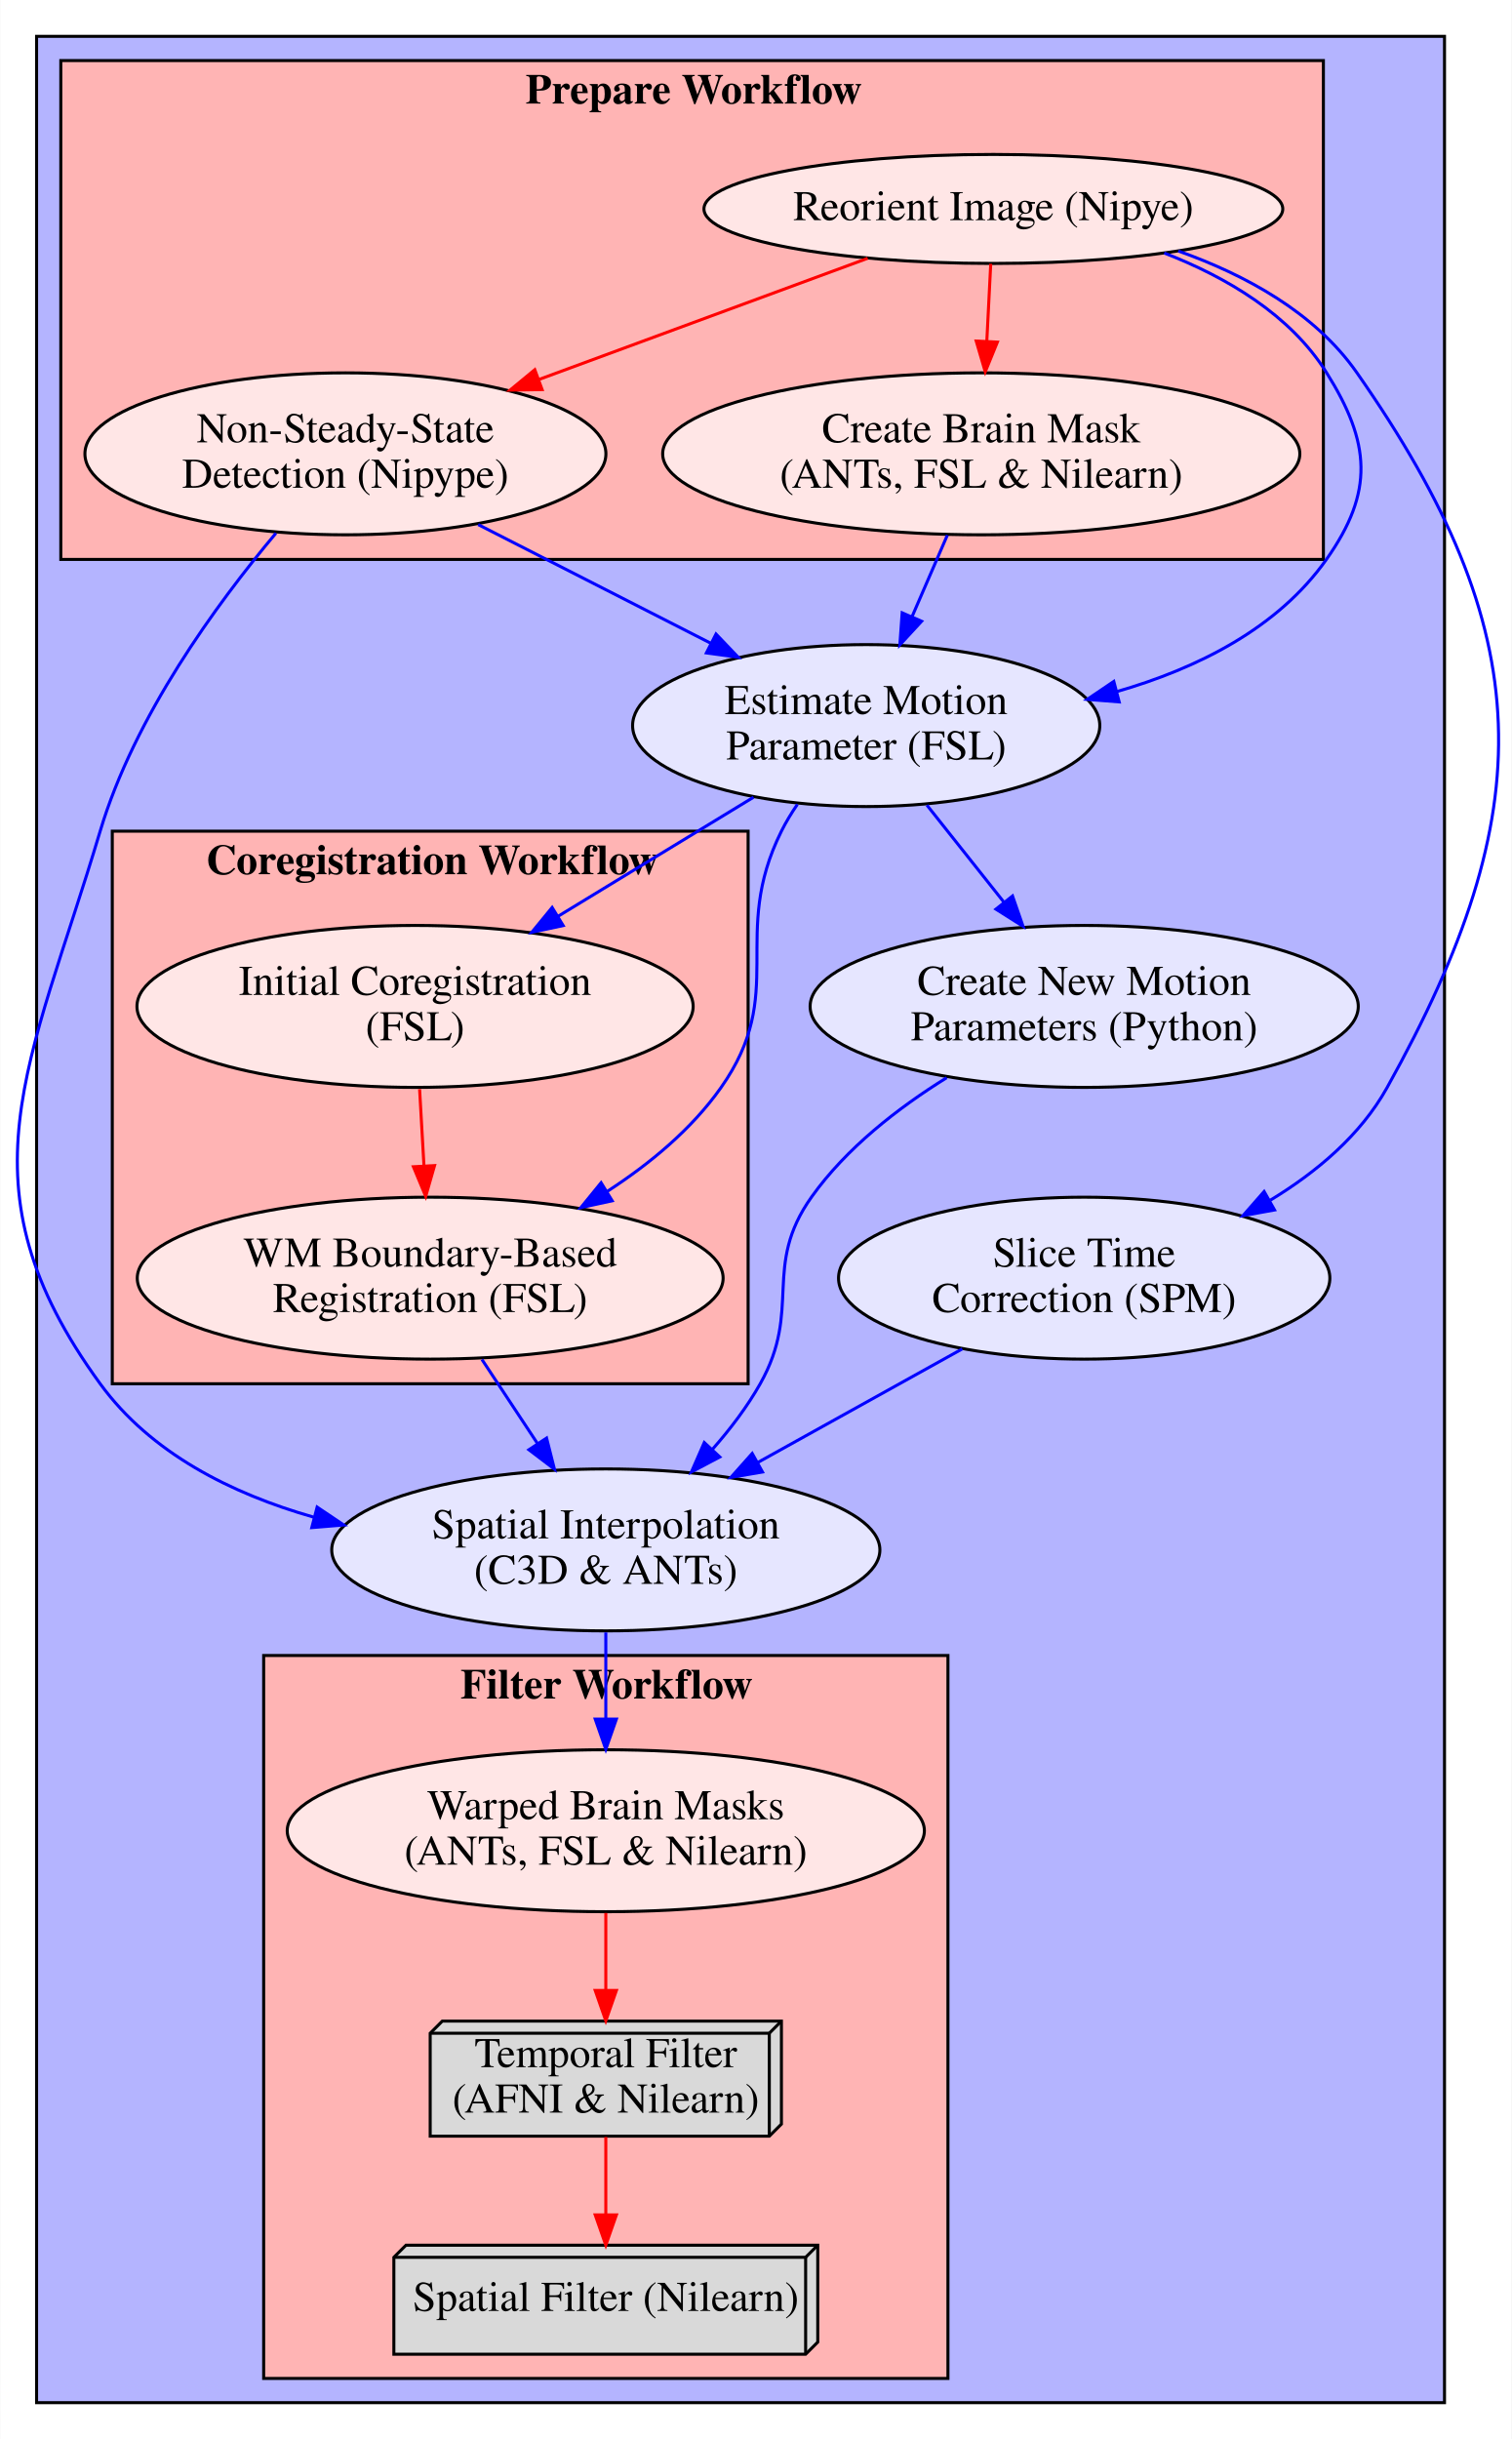
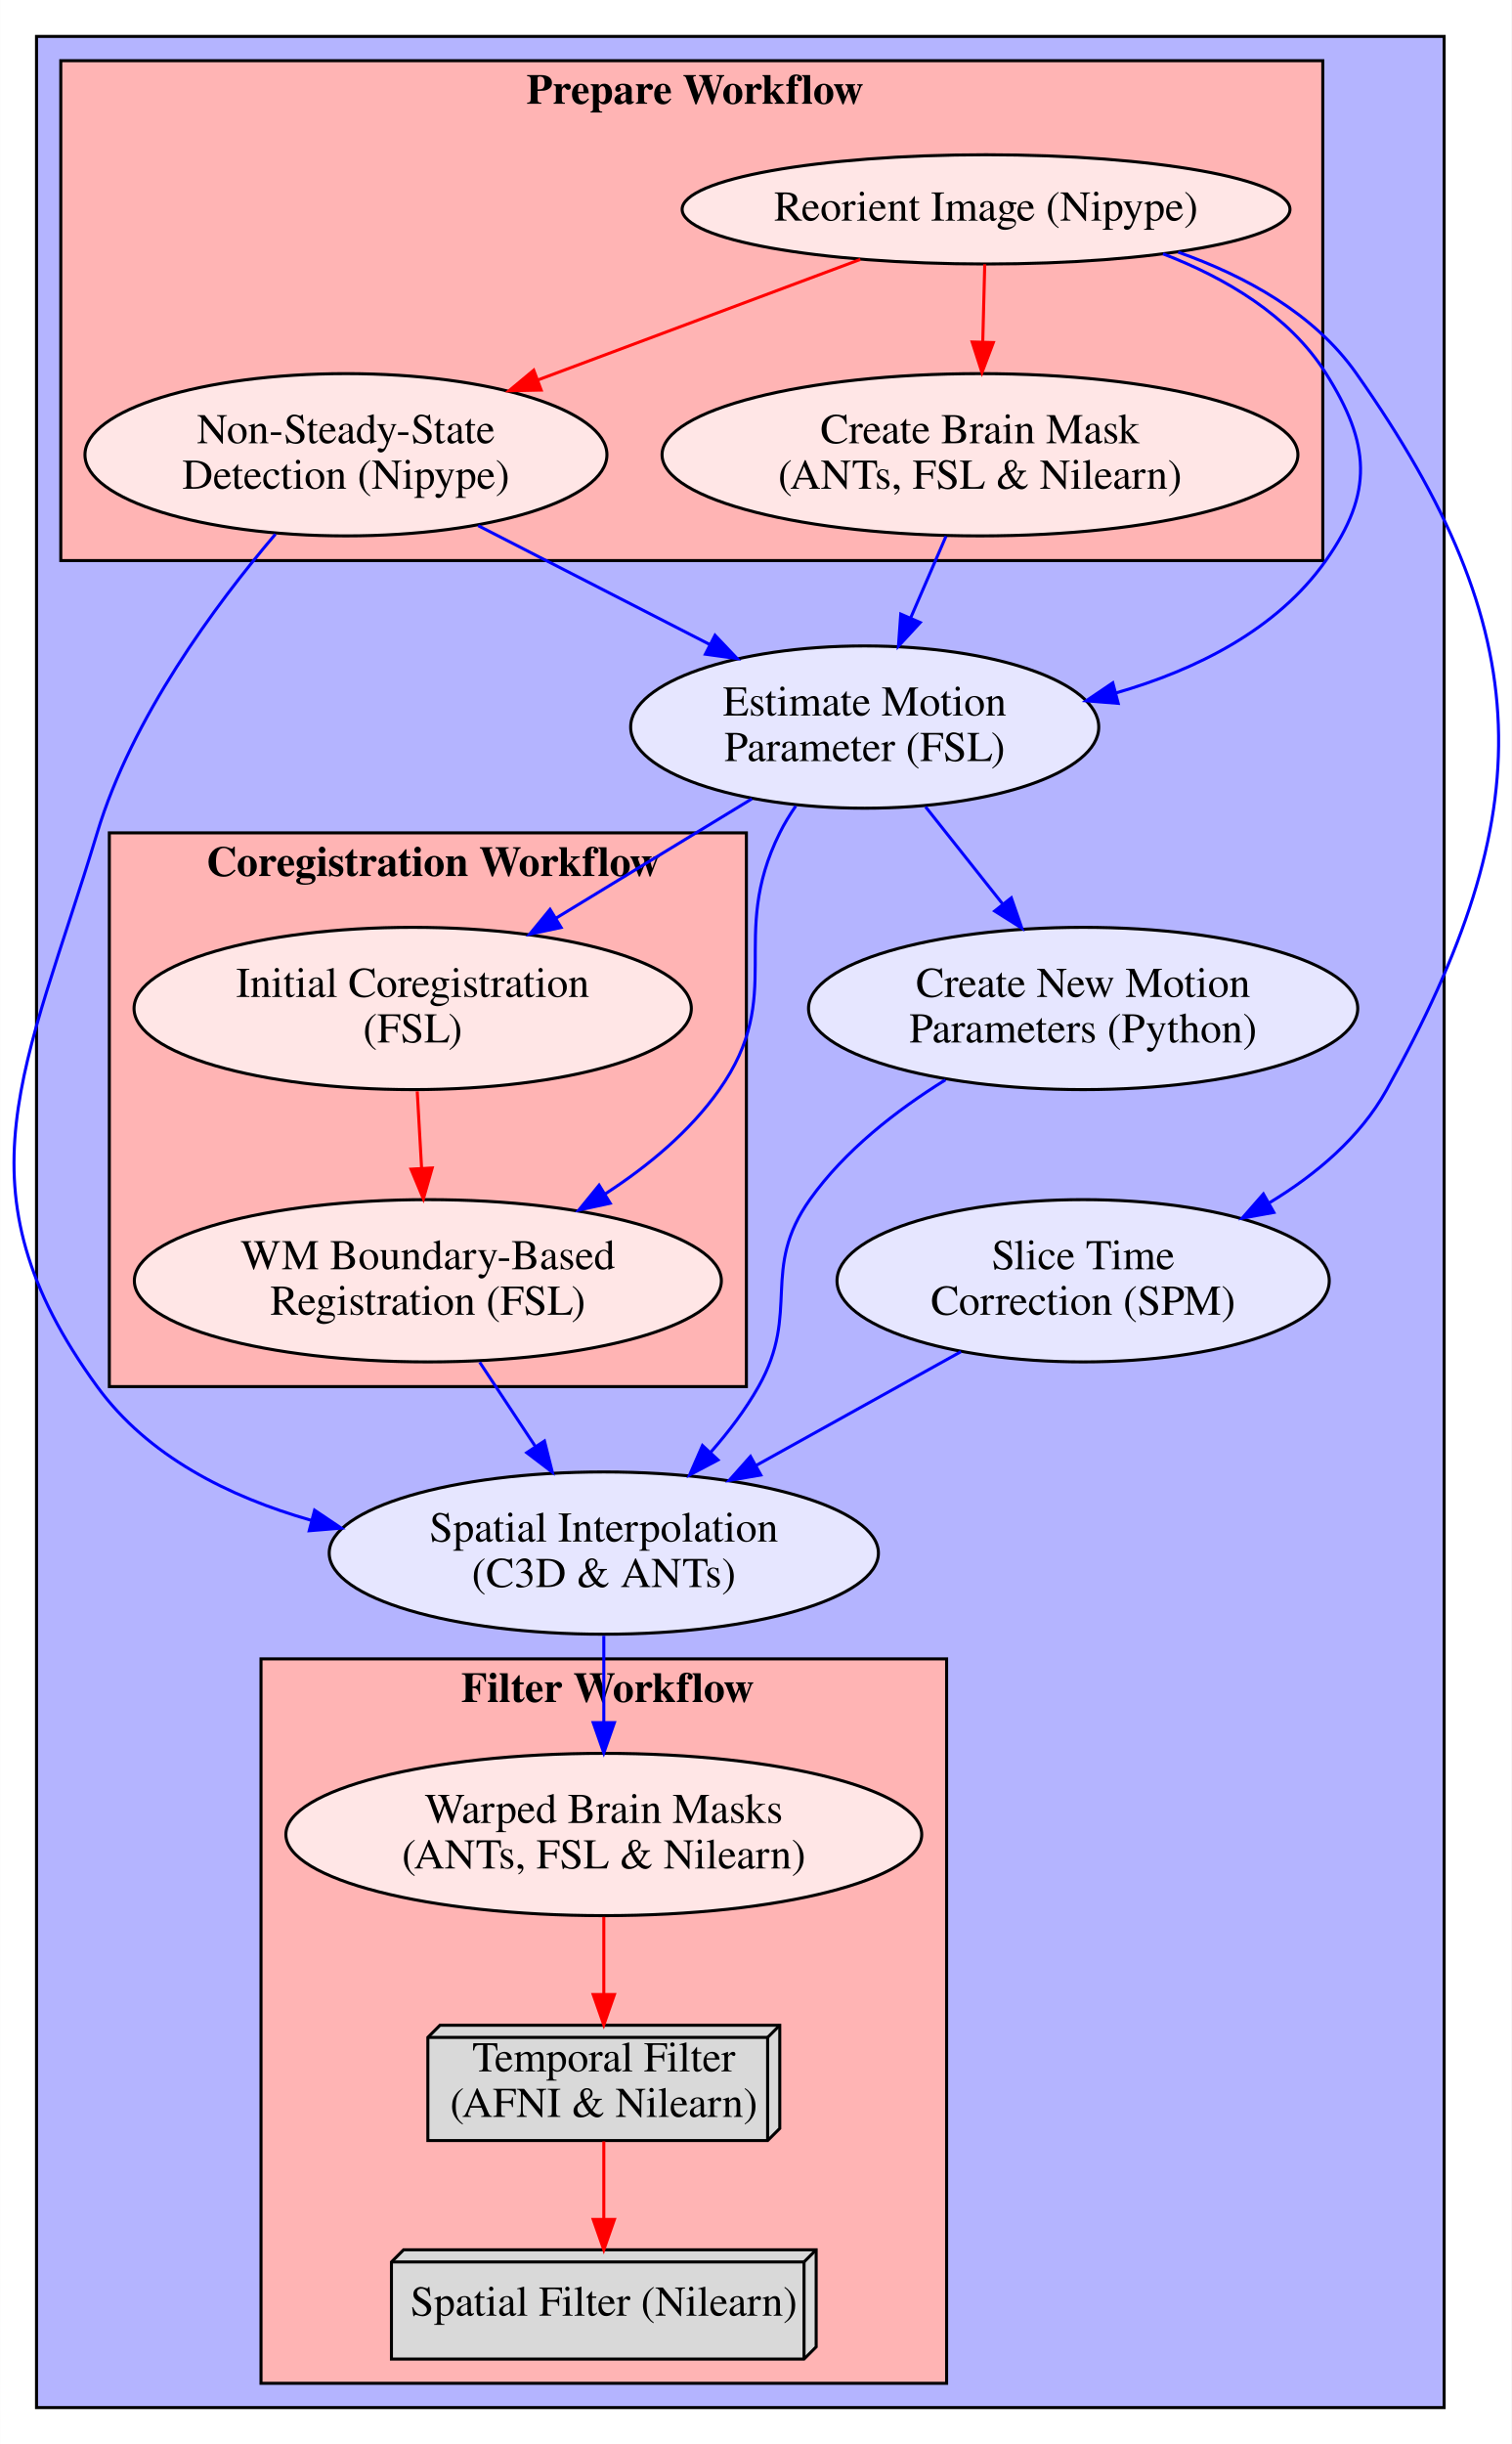
- <svg xmlns="http://www.w3.org/2000/svg" width="499pt" height="805pt" viewBox="0.00 0.00 499.11 805.44">
-   <g id="graph0" class="graph" transform="scale(1 1) rotate(0) translate(4 801.441)">
-     <polygon fill="white" stroke="none" points="-4,4 -4,-801.441 495.109,-801.441 495.109,4 -4,4" />
+ <svg xmlns="http://www.w3.org/2000/svg" width="498pt" height="805pt" viewBox="0.00 0.00 498.20 805.44">
+   <g id="graph0" class="graph" transform="scale(1 1) rotate(0) translate(4 801.44)">
+     <polygon fill="white" stroke="transparent" points="-4,4 -4,-801.44 494.2,-801.44 494.2,4 -4,4" />
    <g id="clust1" class="cluster">
-       <polygon fill="#b4b4ff" stroke="black" points="8,-8 8,-789.441 473,-789.441 473,-8 8,-8" />
+       <polygon fill="#b4b4ff" stroke="black" points="8,-8 8,-789.44 472,-789.44 472,-8 8,-8" />
    </g>
    <g id="clust2" class="cluster">
-       <polygon fill="#ffb4b4" stroke="black" points="16,-616.701 16,-781.441 433,-781.441 433,-616.701 16,-616.701" />
-       <text text-anchor="start" x="169.5" y="-767.241" font-family="Times,serif" font-weight="bold" font-size="14.00">Prepare Workflow</text>
+       <polygon fill="#ffb4b4" stroke="black" points="16,-616.7 16,-781.44 432,-781.44 432,-616.7 16,-616.7" />
+       <text text-anchor="start" x="169.5" y="-767.24" font-family="Times,serif" font-weight="bold" font-size="14.00">Prepare Workflow</text>
    </g>
    <g id="clust3" class="cluster">
-       <polygon fill="#ffb4b4" stroke="black" points="33,-344.48 33,-526.96 243,-526.96 243,-344.48 33,-344.48" />
+       <polygon fill="#ffb4b4" stroke="black" points="32,-344.48 32,-526.96 242,-526.96 242,-344.48 32,-344.48" />
      <text text-anchor="start" x="64" y="-512.76" font-family="Times,serif" font-weight="bold" font-size="14.00">Coregistration Workflow</text>
    </g>
    <g id="clust4" class="cluster">
-       <polygon fill="#ffb4b4" stroke="black" points="83,-16 83,-254.74 309,-254.74 309,-16 83,-16" />
+       <polygon fill="#ffb4b4" stroke="black" points="82,-16 82,-254.74 308,-254.74 308,-16 82,-16" />
      <text text-anchor="start" x="148" y="-240.54" font-family="Times,serif" font-weight="bold" font-size="14.00">Filter Workflow</text>
    </g>
    <g id="node1" class="node">
-       <ellipse fill="#e6e6ff" stroke="black" cx="282" cy="-561.831" rx="77.149" ry="26.741" />
-       <text text-anchor="middle" x="282" y="-565.631" font-family="Times,serif" font-size="14.00">Estimate Motion</text>
-       <text text-anchor="middle" x="282" y="-550.631" font-family="Times,serif" font-size="14.00">Parameter (FSL)</text>
+       <ellipse fill="#e6e6ff" stroke="black" cx="281" cy="-561.83" rx="77.15" ry="26.74" />
+       <text text-anchor="middle" x="281" y="-565.63" font-family="Times,serif" font-size="14.00">Estimate Motion</text>
+       <text text-anchor="middle" x="281" y="-550.63" font-family="Times,serif" font-size="14.00">Parameter (FSL)</text>
    </g>
    <g id="node2" class="node">
-       <ellipse fill="#e6e6ff" stroke="black" cx="354" cy="-469.09" rx="90.519" ry="26.741" />
-       <text text-anchor="middle" x="354" y="-472.89" font-family="Times,serif" font-size="14.00">Create New Motion</text>
-       <text text-anchor="middle" x="354" y="-457.89" font-family="Times,serif" font-size="14.00">Parameters (Python)</text>
+       <ellipse fill="#e6e6ff" stroke="black" cx="353" cy="-469.09" rx="90.52" ry="26.74" />
+       <text text-anchor="middle" x="353" y="-472.89" font-family="Times,serif" font-size="14.00">Create New Motion</text>
+       <text text-anchor="middle" x="353" y="-457.89" font-family="Times,serif" font-size="14.00">Parameters (Python)</text>
    </g>
    <g id="edge13" class="edge">
-       <path fill="none" stroke="#0000ff" d="M302.056,-535.554C309.948,-525.609 319.12,-514.049 327.542,-503.435" />
-       <polygon fill="#0000ff" stroke="#0000ff" points="330.328,-505.555 333.802,-495.546 324.844,-501.204 330.328,-505.555" />
+       <path fill="none" stroke="#0000ff" d="M301.06,-535.55C308.95,-525.61 318.12,-514.05 326.54,-503.44" />
+       <polygon fill="#0000ff" stroke="#0000ff" points="329.33,-505.55 332.8,-495.55 323.84,-501.2 329.33,-505.55" />
    </g>
    <g id="node8" class="node">
-       <ellipse fill="#ffe6e6" stroke="black" cx="133" cy="-469.09" rx="91.848" ry="26.741" />
-       <text text-anchor="middle" x="133" y="-472.89" font-family="Times,serif" font-size="14.00">Initial Coregistration</text>
-       <text text-anchor="middle" x="133" y="-457.89" font-family="Times,serif" font-size="14.00">(FSL)</text>
+       <ellipse fill="#ffe6e6" stroke="black" cx="132" cy="-469.09" rx="91.85" ry="26.74" />
+       <text text-anchor="middle" x="132" y="-472.89" font-family="Times,serif" font-size="14.00">Initial Coregistration</text>
+       <text text-anchor="middle" x="132" y="-457.89" font-family="Times,serif" font-size="14.00">(FSL)</text>
    </g>
    <g id="edge11" class="edge">
-       <path fill="none" stroke="#0000ff" d="M244.785,-538.167C225.251,-526.271 201.109,-511.568 180.265,-498.874" />
-       <polygon fill="#0000ff" stroke="#0000ff" points="181.918,-495.783 171.557,-493.571 178.277,-501.762 181.918,-495.783" />
+       <path fill="none" stroke="#0000ff" d="M243.79,-538.17C224.25,-526.27 200.11,-511.57 179.26,-498.87" />
+       <polygon fill="#0000ff" stroke="#0000ff" points="180.92,-495.78 170.56,-493.57 177.28,-501.76 180.92,-495.78" />
    </g>
    <g id="node9" class="node">
-       <ellipse fill="#ffe6e6" stroke="black" cx="138" cy="-379.35" rx="96.747" ry="26.741" />
-       <text text-anchor="middle" x="138" y="-383.15" font-family="Times,serif" font-size="14.00">WM Boundary-Based</text>
-       <text text-anchor="middle" x="138" y="-368.15" font-family="Times,serif" font-size="14.00">Registration (FSL)</text>
+       <ellipse fill="#ffe6e6" stroke="black" cx="137" cy="-379.35" rx="96.75" ry="26.74" />
+       <text text-anchor="middle" x="137" y="-383.15" font-family="Times,serif" font-size="14.00">WM Boundary-Based</text>
+       <text text-anchor="middle" x="137" y="-368.15" font-family="Times,serif" font-size="14.00">Registration (FSL)</text>
    </g>
    <g id="edge12" class="edge">
-       <path fill="none" stroke="#0000ff" d="M259.271,-535.803C257.302,-532.94 255.494,-529.967 254,-526.96 236.776,-492.308 256.328,-473.826 234,-442.22 224.336,-428.541 210.598,-417.153 196.526,-408.033" />
-       <polygon fill="#0000ff" stroke="#0000ff" points="198.108,-404.898 187.755,-402.648 194.446,-410.863 198.108,-404.898" />
+       <path fill="none" stroke="#0000ff" d="M258.27,-535.8C256.3,-532.94 254.49,-529.97 253,-526.96 235.78,-492.31 255.33,-473.83 233,-442.22 223.34,-428.54 209.6,-417.15 195.53,-408.03" />
+       <polygon fill="#0000ff" stroke="#0000ff" points="197.11,-404.9 186.76,-402.65 193.45,-410.86 197.11,-404.9" />
    </g>
    <g id="node3" class="node">
-       <ellipse fill="#e6e6ff" stroke="black" cx="354" cy="-379.35" rx="81.135" ry="26.741" />
-       <text text-anchor="middle" x="354" y="-383.15" font-family="Times,serif" font-size="14.00">Slice Time</text>
-       <text text-anchor="middle" x="354" y="-368.15" font-family="Times,serif" font-size="14.00">Correction (SPM)</text>
+       <ellipse fill="#e6e6ff" stroke="black" cx="353" cy="-379.35" rx="81.13" ry="26.74" />
+       <text text-anchor="middle" x="353" y="-383.15" font-family="Times,serif" font-size="14.00">Slice Time</text>
+       <text text-anchor="middle" x="353" y="-368.15" font-family="Times,serif" font-size="14.00">Correction (SPM)</text>
    </g>
    <g id="edge6" class="edge">
-       <path fill="none" stroke="none" d="M354,-441.765C354,-433.799 354,-424.908 354,-416.419" />
-       <polygon fill="none" stroke="none" points="357.5,-416.354 354,-406.354 350.5,-416.354 357.5,-416.354" />
+       <path fill="none" stroke="transparent" d="M353,-441.77C353,-433.8 353,-424.91 353,-416.42" />
+       <polygon fill="transparent" stroke="transparent" points="356.5,-416.35 353,-406.35 349.5,-416.35 356.5,-416.35" />
    </g>
    <g id="node4" class="node">
-       <ellipse fill="#e6e6ff" stroke="black" cx="196" cy="-289.61" rx="90.519" ry="26.741" />
-       <text text-anchor="middle" x="196" y="-293.41" font-family="Times,serif" font-size="14.00">Spatial Interpolation</text>
-       <text text-anchor="middle" x="196" y="-278.41" font-family="Times,serif" font-size="14.00">(C3D &amp; ANTs)</text>
+       <ellipse fill="#e6e6ff" stroke="black" cx="195" cy="-289.61" rx="90.52" ry="26.74" />
+       <text text-anchor="middle" x="195" y="-293.41" font-family="Times,serif" font-size="14.00">Spatial Interpolation</text>
+       <text text-anchor="middle" x="195" y="-278.41" font-family="Times,serif" font-size="14.00">(C3D &amp; ANTs)</text>
    </g>
    <g id="edge14" class="edge">
-       <path fill="none" stroke="#0000ff" d="M308.586,-445.547C292.433,-435.508 275.435,-422.285 264,-406.22 247.495,-383.034 260.978,-369.273 247,-344.48 242.727,-336.901 237.157,-329.57 231.272,-322.884" />
-       <polygon fill="#0000ff" stroke="#0000ff" points="233.649,-320.3 224.279,-315.356 228.521,-325.064 233.649,-320.3" />
+       <path fill="none" stroke="#0000ff" d="M307.59,-445.55C291.43,-435.51 274.44,-422.29 263,-406.22 246.5,-383.03 259.98,-369.27 246,-344.48 241.73,-336.9 236.16,-329.57 230.27,-322.88" />
+       <polygon fill="#0000ff" stroke="#0000ff" points="232.65,-320.3 223.28,-315.36 227.52,-325.06 232.65,-320.3" />
    </g>
    <g id="edge15" class="edge">
-       <path fill="none" stroke="#0000ff" d="M313.721,-355.983C293.15,-344.559 267.924,-330.551 246.108,-318.436" />
-       <polygon fill="#0000ff" stroke="#0000ff" points="247.748,-315.343 237.306,-313.548 244.35,-321.463 247.748,-315.343" />
+       <path fill="none" stroke="#0000ff" d="M312.72,-355.98C292.15,-344.56 266.92,-330.55 245.11,-318.44" />
+       <polygon fill="#0000ff" stroke="#0000ff" points="246.75,-315.34 236.31,-313.55 243.35,-321.46 246.75,-315.34" />
    </g>
    <g id="node10" class="node">
-       <ellipse fill="#ffe6e6" stroke="black" cx="196" cy="-196.87" rx="105.218" ry="26.741" />
-       <text text-anchor="middle" x="196" y="-200.67" font-family="Times,serif" font-size="14.00">Warped Brain Masks</text>
-       <text text-anchor="middle" x="196" y="-185.67" font-family="Times,serif" font-size="14.00">(ANTs, FSL &amp; Nilearn)</text>
+       <ellipse fill="#ffe6e6" stroke="black" cx="195" cy="-196.87" rx="104.8" ry="26.74" />
+       <text text-anchor="middle" x="195" y="-200.67" font-family="Times,serif" font-size="14.00">Warped Brain Masks</text>
+       <text text-anchor="middle" x="195" y="-185.67" font-family="Times,serif" font-size="14.00">(ANTs, FSL &amp; Nilearn)</text>
    </g>
    <g id="edge18" class="edge">
-       <path fill="none" stroke="#0000ff" d="M196,-262.364C196,-253.447 196,-243.322 196,-233.782" />
-       <polygon fill="#0000ff" stroke="#0000ff" points="199.5,-233.743 196,-223.744 192.5,-233.744 199.5,-233.743" />
+       <path fill="none" stroke="#0000ff" d="M195,-262.36C195,-253.45 195,-243.32 195,-233.78" />
+       <polygon fill="#0000ff" stroke="#0000ff" points="198.5,-233.74 195,-223.74 191.5,-233.74 198.5,-233.74" />
    </g>
    <g id="node5" class="node">
-       <ellipse fill="#ffe6e6" stroke="black" cx="324" cy="-732.441" rx="95.583" ry="18" />
-       <text text-anchor="middle" x="324" y="-728.741" font-family="Times,serif" font-size="14.00">Reorient Image (Nipye)</text>
+       <ellipse fill="#ffe6e6" stroke="black" cx="321" cy="-732.44" rx="100.18" ry="18" />
+       <text text-anchor="middle" x="321" y="-728.74" font-family="Times,serif" font-size="14.00">Reorient Image (Nipype)</text>
    </g>
    <g id="edge7" class="edge">
-       <path fill="none" stroke="#0000ff" d="M380.44,-717.886C400.936,-709.941 421.991,-697.558 434,-678.441 448.597,-655.205 449.834,-639.111 434,-616.701 417.885,-593.892 391.251,-580.679 364.742,-573.047" />
-       <polygon fill="#0000ff" stroke="#0000ff" points="365.562,-569.644 355,-570.48 363.779,-576.413 365.562,-569.644" />
+       <path fill="none" stroke="#0000ff" d="M379.32,-717.79C399.91,-709.87 420.92,-697.52 433,-678.44 447.68,-655.26 448.83,-639.11 433,-616.7 416.88,-593.89 390.25,-580.68 363.74,-573.05" />
+       <polygon fill="#0000ff" stroke="#0000ff" points="364.56,-569.64 354,-570.48 362.78,-576.41 364.56,-569.64" />
    </g>
    <g id="edge10" class="edge">
-       <path fill="none" stroke="#0000ff" d="M385.064,-718.551C407.21,-710.709 430.162,-698.222 444,-678.441 504.232,-592.336 505.149,-534.013 454,-442.22 445.278,-426.567 430.781,-414.375 415.495,-405.11" />
-       <polygon fill="#0000ff" stroke="#0000ff" points="416.868,-401.866 406.441,-399.989 413.422,-407.959 416.868,-401.866" />
+       <path fill="none" stroke="#0000ff" d="M384.33,-718.34C406.45,-710.51 429.17,-698.08 443,-678.44 503.49,-592.52 504.15,-534.01 453,-442.22 444.28,-426.57 429.78,-414.37 414.49,-405.11" />
+       <polygon fill="#0000ff" stroke="#0000ff" points="415.87,-401.87 405.44,-399.99 412.42,-407.96 415.87,-401.87" />
    </g>
    <g id="node6" class="node">
-       <ellipse fill="#ffe6e6" stroke="black" cx="110" cy="-651.571" rx="86.035" ry="26.741" />
-       <text text-anchor="middle" x="110" y="-655.371" font-family="Times,serif" font-size="14.00">Non-Steady-State</text>
-       <text text-anchor="middle" x="110" y="-640.371" font-family="Times,serif" font-size="14.00">Detection (Nipype)</text>
+       <ellipse fill="#ffe6e6" stroke="black" cx="110" cy="-651.57" rx="86.03" ry="26.74" />
+       <text text-anchor="middle" x="110" y="-655.37" font-family="Times,serif" font-size="14.00">Non-Steady-State</text>
+       <text text-anchor="middle" x="110" y="-640.37" font-family="Times,serif" font-size="14.00">Detection (Nipype)</text>
    </g>
    <g id="edge1" class="edge">
-       <path fill="none" stroke="#ff0000" d="M282.485,-716.14C251.71,-704.798 209.191,-689.128 174.07,-676.184" />
-       <polygon fill="#ff0000" stroke="#ff0000" points="174.969,-672.785 164.376,-672.611 172.548,-679.353 174.969,-672.785" />
+       <path fill="none" stroke="#ff0000" d="M279.56,-715.95C249.29,-704.63 207.68,-689.08 173.26,-676.22" />
+       <polygon fill="#ff0000" stroke="#ff0000" points="174.35,-672.89 163.75,-672.66 171.9,-679.44 174.35,-672.89" />
    </g>
    <g id="node7" class="node">
-       <ellipse fill="#ffe6e6" stroke="black" cx="320" cy="-651.571" rx="105.218" ry="26.741" />
-       <text text-anchor="middle" x="320" y="-655.371" font-family="Times,serif" font-size="14.00">Create Brain Mask</text>
-       <text text-anchor="middle" x="320" y="-640.371" font-family="Times,serif" font-size="14.00">(ANTs, FSL &amp; Nilearn)</text>
+       <ellipse fill="#ffe6e6" stroke="black" cx="319" cy="-651.57" rx="104.8" ry="26.74" />
+       <text text-anchor="middle" x="319" y="-655.37" font-family="Times,serif" font-size="14.00">Create Brain Mask</text>
+       <text text-anchor="middle" x="319" y="-640.37" font-family="Times,serif" font-size="14.00">(ANTs, FSL &amp; Nilearn)</text>
    </g>
    <g id="edge2" class="edge">
-       <path fill="none" stroke="#ff0000" d="M323.132,-714.327C322.752,-706.838 322.291,-697.746 321.841,-688.869" />
-       <polygon fill="#ff0000" stroke="#ff0000" points="325.325,-688.463 321.323,-678.654 318.334,-688.818 325.325,-688.463" />
+       <path fill="none" stroke="#ff0000" d="M320.57,-714.33C320.38,-706.84 320.15,-697.75 319.92,-688.87" />
+       <polygon fill="#ff0000" stroke="#ff0000" points="323.41,-688.56 319.66,-678.65 316.42,-688.74 323.41,-688.56" />
    </g>
    <g id="edge9" class="edge">
-       <path fill="none" stroke="#0000ff" d="M153.848,-628.203C177.235,-616.273 206.149,-601.524 230.589,-589.056" />
-       <polygon fill="#0000ff" stroke="#0000ff" points="232.399,-592.062 239.717,-584.4 229.218,-585.826 232.399,-592.062" />
+       <path fill="none" stroke="#0000ff" d="M153.59,-628.2C176.84,-616.27 205.59,-601.52 229.89,-589.06" />
+       <polygon fill="#0000ff" stroke="#0000ff" points="231.66,-592.08 238.96,-584.4 228.47,-585.85 231.66,-592.08" />
    </g>
    <g id="edge17" class="edge">
-       <path fill="none" stroke="#0000ff" d="M87.052,-625.37C67.317,-601.863 40.3,-564.822 29,-526.96 5.805,-449.246 -18.74,-410.043 29,-344.48 45.69,-321.56 72.317,-308.185 99.45,-300.444" />
-       <polygon fill="#0000ff" stroke="#0000ff" points="100.657,-303.747 109.452,-297.84 98.893,-296.973 100.657,-303.747" />
+       <path fill="none" stroke="#0000ff" d="M86.77,-625.42C66.8,-601.95 39.45,-564.93 28,-526.96 4.59,-449.31 -19.74,-410.04 28,-344.48 44.69,-321.56 71.32,-308.18 98.45,-300.44" />
+       <polygon fill="#0000ff" stroke="#0000ff" points="99.66,-303.75 108.45,-297.84 97.89,-296.97 99.66,-303.75" />
    </g>
    <g id="edge8" class="edge">
-       <path fill="none" stroke="#0000ff" d="M308.804,-624.72C305.171,-616.331 301.076,-606.877 297.202,-597.93" />
-       <polygon fill="#0000ff" stroke="#0000ff" points="300.302,-596.281 293.116,-588.496 293.878,-599.063 300.302,-596.281" />
+       <path fill="none" stroke="#0000ff" d="M307.8,-624.72C304.17,-616.33 300.08,-606.88 296.2,-597.93" />
+       <polygon fill="#0000ff" stroke="#0000ff" points="299.3,-596.28 292.12,-588.5 292.88,-599.06 299.3,-596.28" />
    </g>
    <g id="edge3" class="edge">
-       <path fill="none" stroke="#ff0000" d="M134.5,-441.765C134.954,-433.799 135.461,-424.908 135.945,-416.419" />
-       <polygon fill="#ff0000" stroke="#ff0000" points="139.443,-416.537 136.518,-406.354 132.455,-416.139 139.443,-416.537" />
+       <path fill="none" stroke="#ff0000" d="M133.5,-441.77C133.95,-433.8 134.46,-424.91 134.94,-416.42" />
+       <polygon fill="#ff0000" stroke="#ff0000" points="138.44,-416.54 135.52,-406.35 131.45,-416.14 138.44,-416.54" />
    </g>
    <g id="edge16" class="edge">
-       <path fill="none" stroke="#0000ff" d="M155.088,-352.5C160.811,-343.843 167.283,-334.052 173.363,-324.855" />
-       <polygon fill="#0000ff" stroke="#0000ff" points="176.439,-326.548 179.034,-316.276 170.6,-322.688 176.439,-326.548" />
+       <path fill="none" stroke="#0000ff" d="M154.09,-352.5C159.81,-343.84 166.28,-334.05 172.36,-324.86" />
+       <polygon fill="#0000ff" stroke="#0000ff" points="175.44,-326.55 178.03,-316.28 169.6,-322.69 175.44,-326.55" />
    </g>
    <g id="node11" class="node">
-       <polygon fill="#d9d9d9" stroke="black" points="254,-134 142,-134 138,-130 138,-96 250,-96 254,-100 254,-134" />
-       <polyline fill="none" stroke="black" points="250,-130 138,-130 " />
-       <polyline fill="none" stroke="black" points="250,-130 250,-96 " />
-       <polyline fill="none" stroke="black" points="250,-130 254,-134 " />
-       <text text-anchor="middle" x="196" y="-118.8" font-family="Times,serif" font-size="14.00">Temporal Filter</text>
-       <text text-anchor="middle" x="196" y="-103.8" font-family="Times,serif" font-size="14.00">(AFNI &amp; Nilearn)</text>
+       <polygon fill="#d9d9d9" stroke="black" points="253,-134 141,-134 137,-130 137,-96 249,-96 253,-100 253,-134" />
+       <polyline fill="none" stroke="black" points="249,-130 137,-130 " />
+       <polyline fill="none" stroke="black" points="249,-130 249,-96 " />
+       <polyline fill="none" stroke="black" points="249,-130 253,-134 " />
+       <text text-anchor="middle" x="195" y="-118.8" font-family="Times,serif" font-size="14.00">Temporal Filter</text>
+       <text text-anchor="middle" x="195" y="-103.8" font-family="Times,serif" font-size="14.00">(AFNI &amp; Nilearn)</text>
    </g>
    <g id="edge4" class="edge">
-       <path fill="none" stroke="#ff0000" d="M196,-169.718C196,-161.529 196,-152.458 196,-144.138" />
-       <polygon fill="#ff0000" stroke="#ff0000" points="199.5,-144.124 196,-134.124 192.5,-144.124 199.5,-144.124" />
+       <path fill="none" stroke="#ff0000" d="M195,-169.72C195,-161.53 195,-152.46 195,-144.14" />
+       <polygon fill="#ff0000" stroke="#ff0000" points="198.5,-144.12 195,-134.12 191.5,-144.12 198.5,-144.12" />
    </g>
    <g id="node12" class="node">
-       <polygon fill="#d9d9d9" stroke="black" points="266,-60 130,-60 126,-56 126,-24 262,-24 266,-28 266,-60" />
-       <polyline fill="none" stroke="black" points="262,-56 126,-56 " />
-       <polyline fill="none" stroke="black" points="262,-56 262,-24 " />
-       <polyline fill="none" stroke="black" points="262,-56 266,-60 " />
-       <text text-anchor="middle" x="196" y="-38.3" font-family="Times,serif" font-size="14.00">Spatial Filter (Nilearn)</text>
+       <polygon fill="#d9d9d9" stroke="black" points="265,-60 129,-60 125,-56 125,-24 261,-24 265,-28 265,-60" />
+       <polyline fill="none" stroke="black" points="261,-56 125,-56 " />
+       <polyline fill="none" stroke="black" points="261,-56 261,-24 " />
+       <polyline fill="none" stroke="black" points="261,-56 265,-60 " />
+       <text text-anchor="middle" x="195" y="-38.3" font-family="Times,serif" font-size="14.00">Spatial Filter (Nilearn)</text>
    </g>
    <g id="edge5" class="edge">
-       <path fill="none" stroke="#ff0000" d="M196,-95.716C196,-87.973 196,-78.789 196,-70.274" />
-       <polygon fill="#ff0000" stroke="#ff0000" points="199.5,-70.003 196,-60.003 192.5,-70.004 199.5,-70.003" />
+       <path fill="none" stroke="#ff0000" d="M195,-95.72C195,-87.97 195,-78.79 195,-70.27" />
+       <polygon fill="#ff0000" stroke="#ff0000" points="198.5,-70 195,-60 191.5,-70 198.5,-70" />
    </g>
  </g>
</svg>
